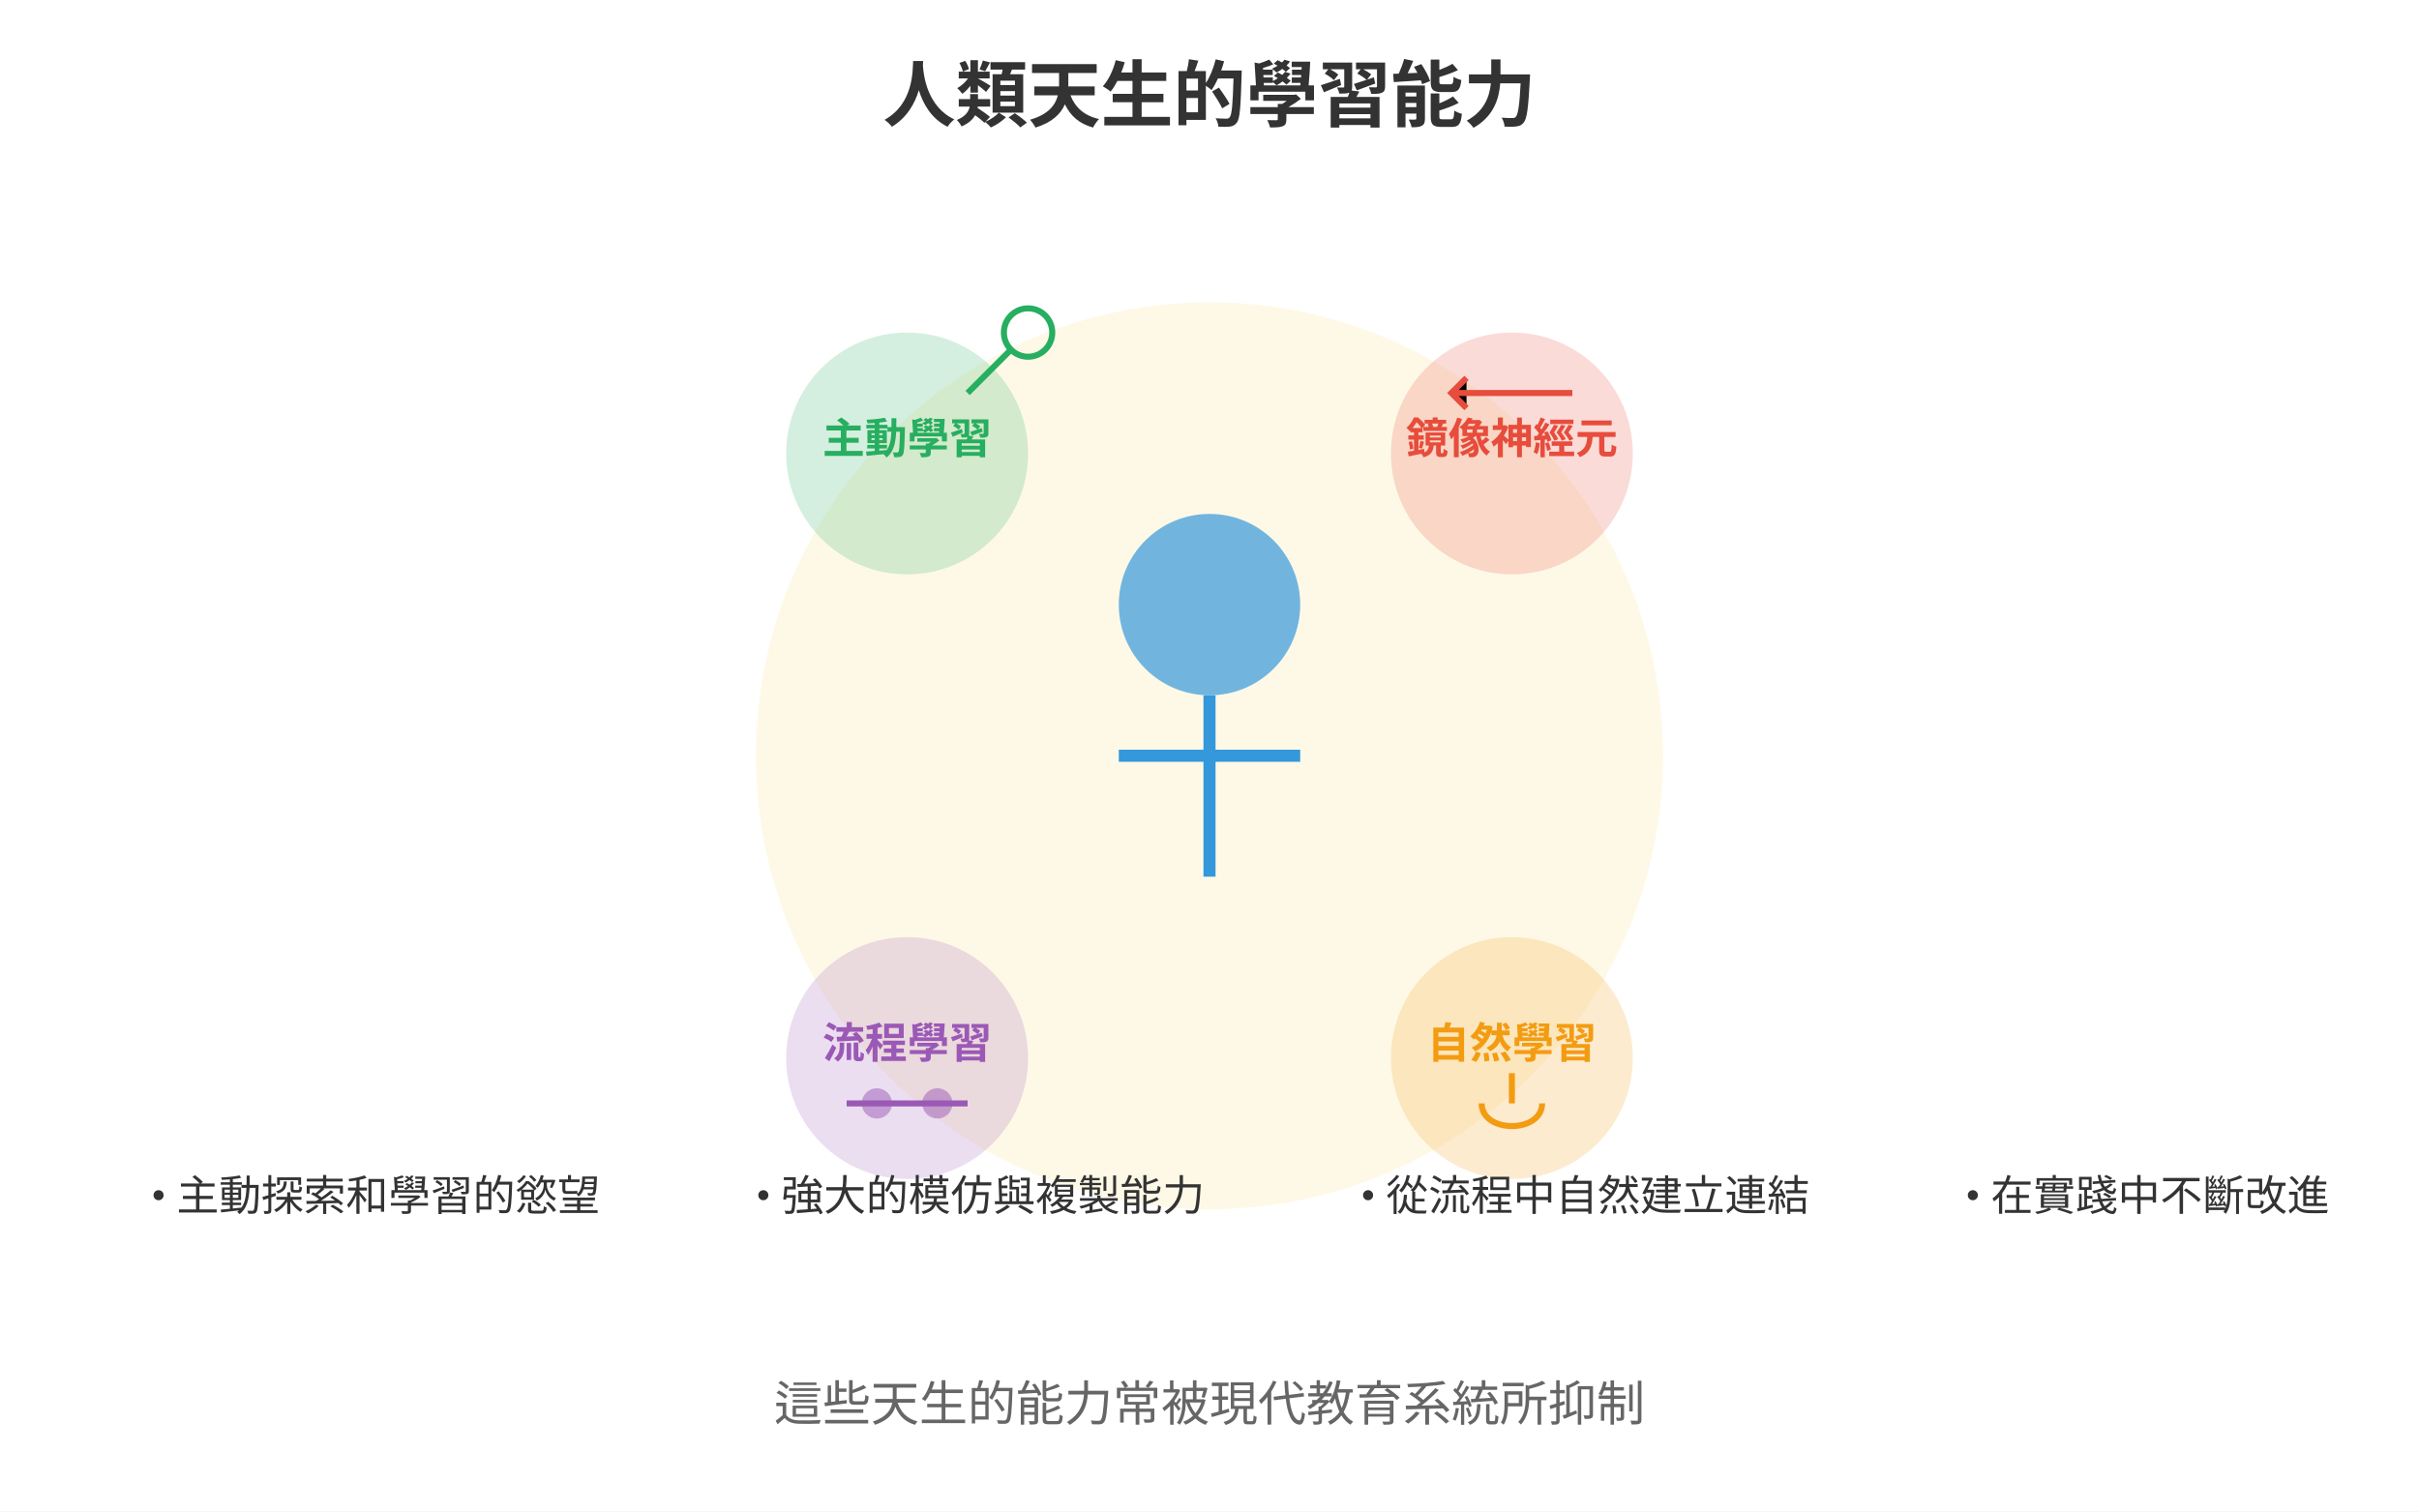
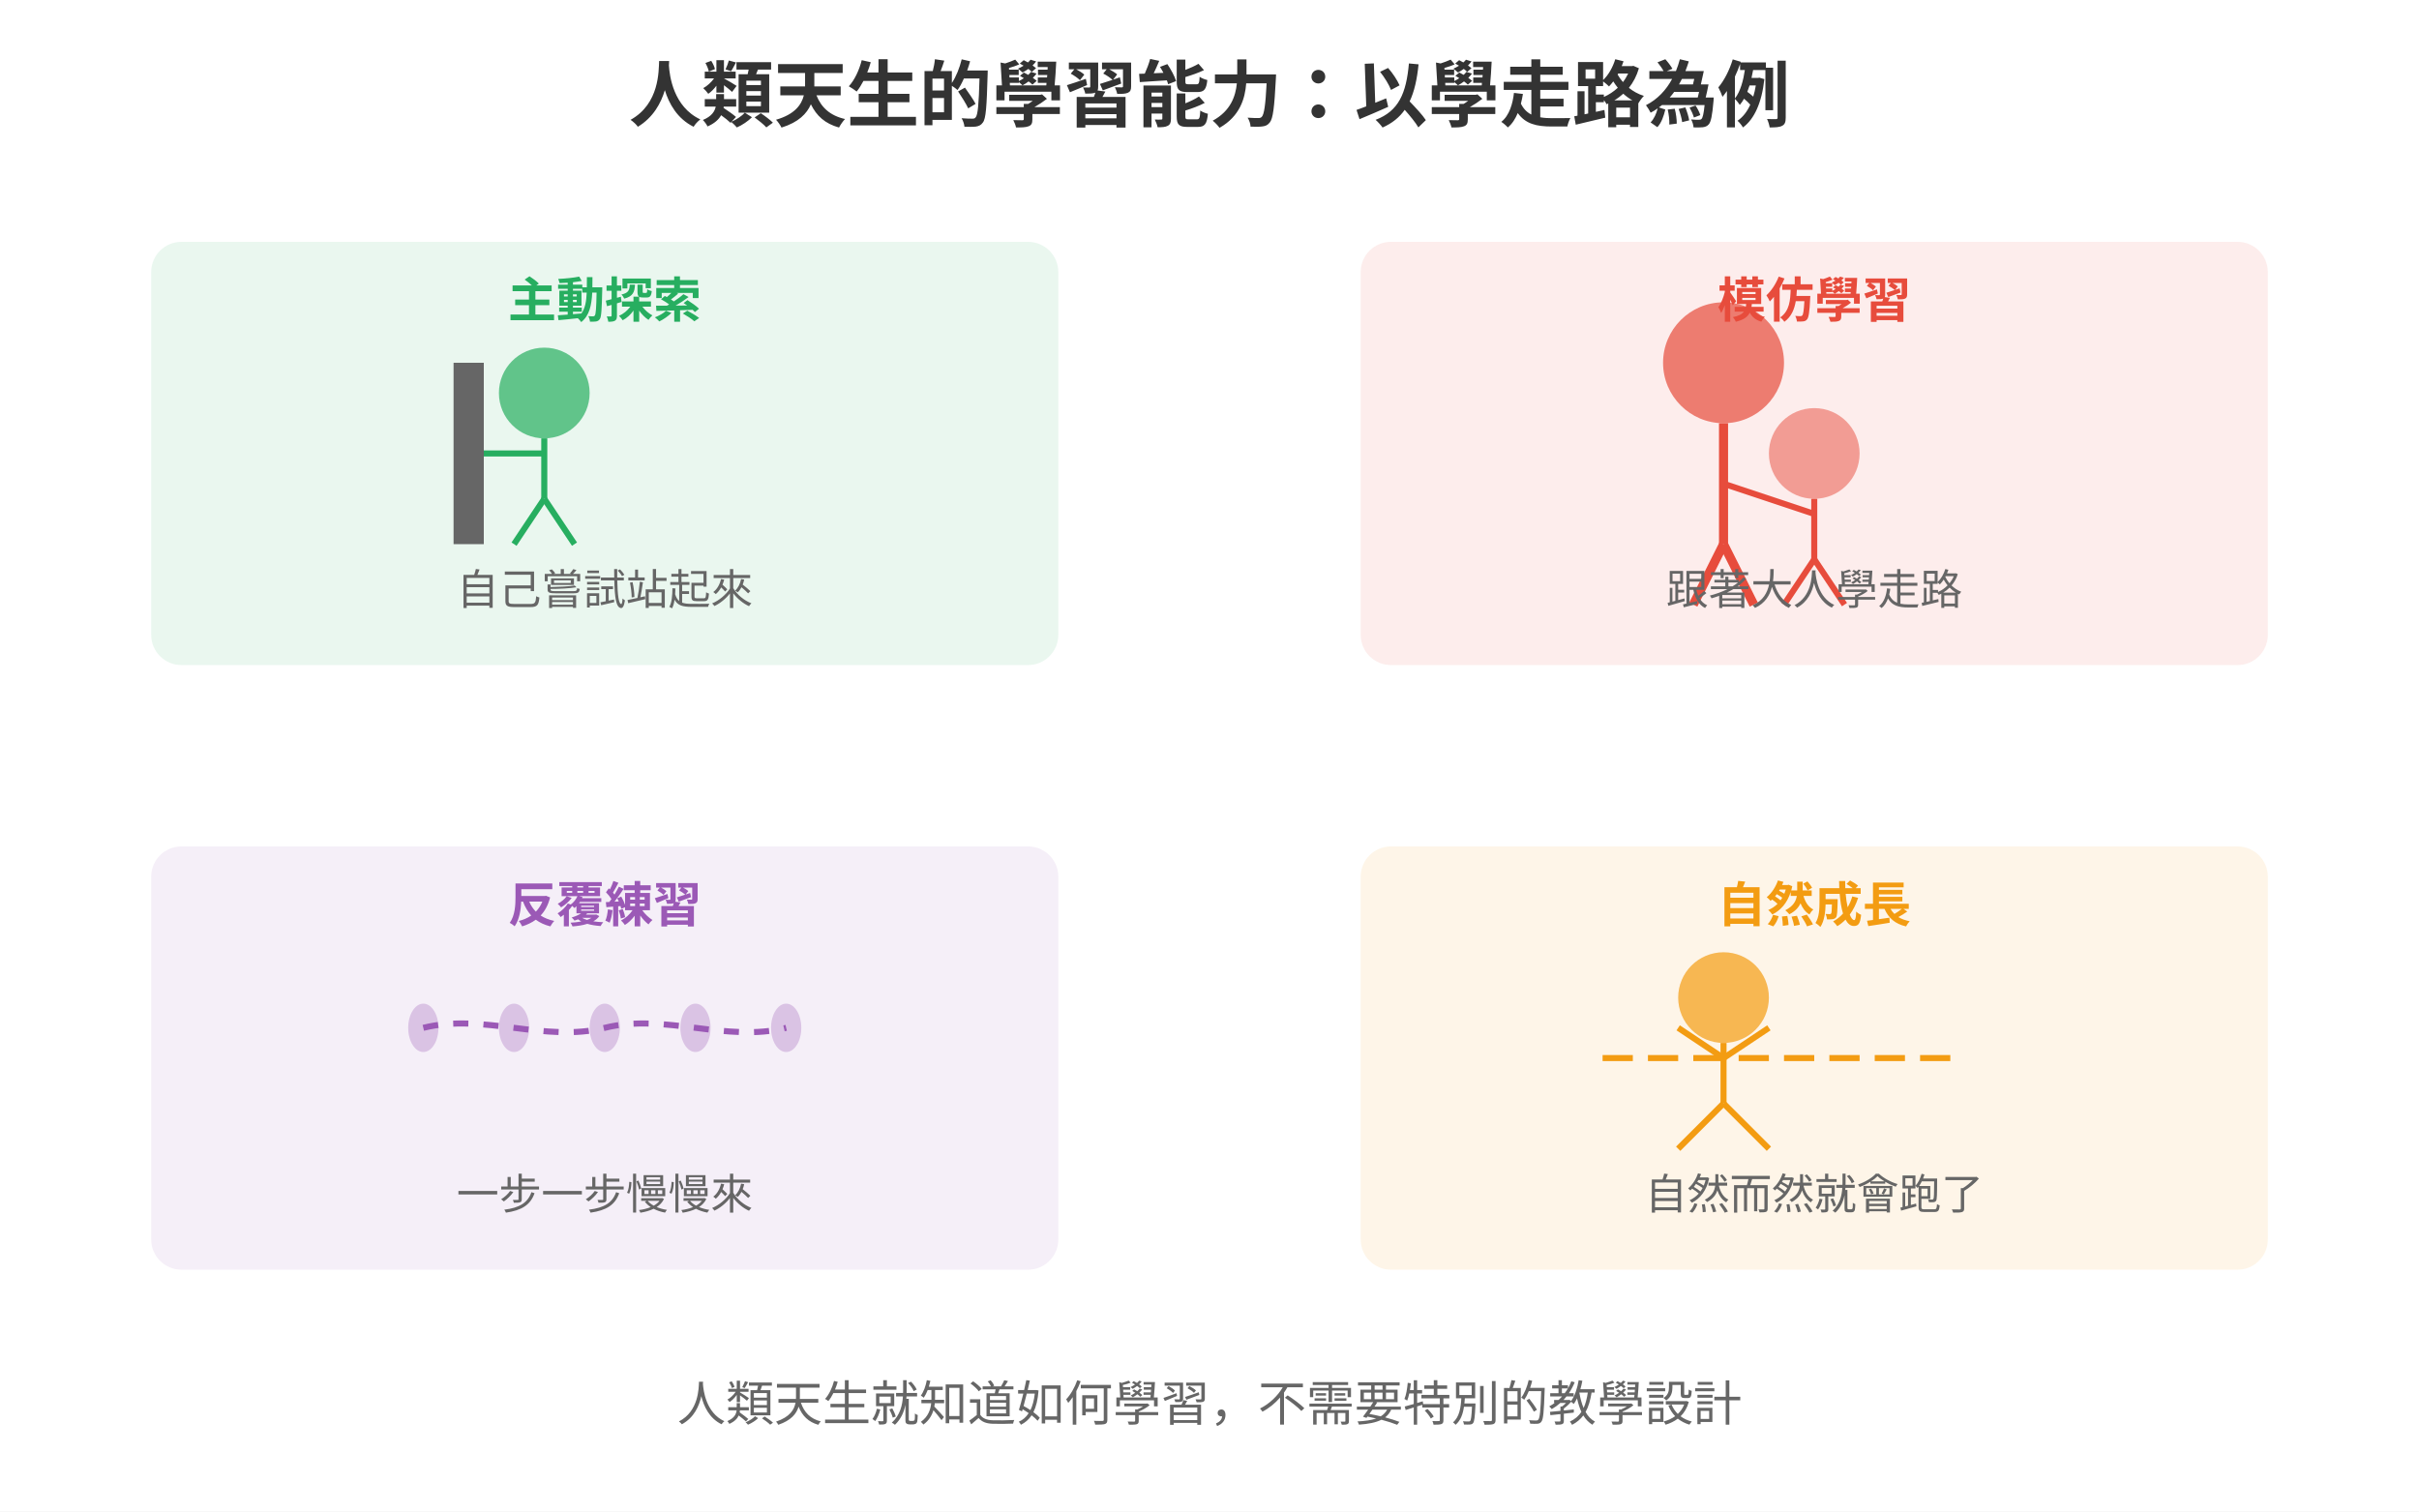
<svg xmlns="http://www.w3.org/2000/svg" width="800" height="500" viewBox="0 0 800 500">
  <rect width="800" height="500" fill="#ffffff" />
-   <text x="400" y="40" text-anchor="middle" font-size="24" font-weight="bold" fill="#333333">人類天生的學習能力</text>
-   <g transform="translate(400,250)">
-     <circle cx="0" cy="0" r="150" fill="#f1c40f" opacity="0.1" />
-     <g>
-       <circle cx="0" cy="-50" r="30" fill="#3498db" opacity="0.7" />
-       <path d="M0,-20 L0,40 M-30,0 L30,0" stroke="#3498db" stroke-width="4" />
+   <text x="400" y="40" text-anchor="middle" font-size="24" font-weight="bold" fill="#333333">人類天生的學習能力：以學走路為例</text>
+   <g transform="translate(200,150)">
+     <rect x="-150" y="-70" width="300" height="140" rx="10" fill="#27ae60" opacity="0.1" />
+     <text x="0" y="-45" text-anchor="middle" font-size="16" font-weight="bold" fill="#27ae60">主動探索</text>
+     <g transform="translate(0,0)">
+       <rect x="-50" y="-30" width="10" height="60" fill="#666" />
+       <circle cx="-20" cy="-20" r="15" fill="#27ae60" opacity="0.7" />
+       <line x1="-20" y1="-5" x2="-20" y2="15" stroke="#27ae60" stroke-width="2" />
+       <line x1="-20" y1="15" x2="-30" y2="30" stroke="#27ae60" stroke-width="2" />
+       <line x1="-20" y1="15" x2="-10" y2="30" stroke="#27ae60" stroke-width="2" />
+       <line x1="-20" y1="0" x2="-40" y2="0" stroke="#27ae60" stroke-width="2" />
    </g>
-     <g transform="translate(-100,-100)">
-       <circle cx="0" cy="0" r="40" fill="#27ae60" opacity="0.2" />
-       <text x="0" y="0" text-anchor="middle" font-size="14" font-weight="bold" fill="#27ae60">主動學習</text>
-       <path d="M20,-20 L35,-35" stroke="#27ae60" stroke-width="2" />
-       <circle cx="40" cy="-40" r="8" fill="none" stroke="#27ae60" stroke-width="2" />
+     <text x="0" y="50" text-anchor="middle" font-size="14" fill="#666">自己嘗試站起來</text>
+   </g>
+   <g transform="translate(600,150)">
+     <rect x="-150" y="-70" width="300" height="140" rx="10" fill="#e74c3c" opacity="0.1" />
+     <text x="0" y="-45" text-anchor="middle" font-size="16" font-weight="bold" fill="#e74c3c">模仿學習</text>
+     <g transform="translate(-30,0)">
+       <circle cx="0" cy="-30" r="20" fill="#e74c3c" opacity="0.7" />
+       <line x1="0" y1="-10" x2="0" y2="30" stroke="#e74c3c" stroke-width="3" />
+       <line x1="0" y1="30" x2="-10" y2="50" stroke="#e74c3c" stroke-width="3" />
+       <line x1="0" y1="30" x2="10" y2="50" stroke="#e74c3c" stroke-width="3" />
+       <circle cx="30" cy="0" r="15" fill="#e74c3c" opacity="0.5" />
+       <line x1="30" y1="15" x2="30" y2="35" stroke="#e74c3c" stroke-width="2" />
+       <line x1="30" y1="35" x2="20" y2="50" stroke="#e74c3c" stroke-width="2" />
+       <line x1="30" y1="35" x2="40" y2="50" stroke="#e74c3c" stroke-width="2" />
+       <line x1="0" y1="10" x2="30" y2="20" stroke="#e74c3c" stroke-width="2" />
    </g>
-     <g transform="translate(100,-100)">
-       <circle cx="0" cy="0" r="40" fill="#e74c3c" opacity="0.2" />
-       <text x="0" y="0" text-anchor="middle" font-size="14" font-weight="bold" fill="#e74c3c">鏡像神經元</text>
-       <path d="M-20,-20 L20,-20 M-15,-15 L-20,-20 L-15,-25" stroke="#e74c3c" stroke-width="2" />
+     <text x="0" y="50" text-anchor="middle" font-size="14" fill="#666">跟著大人學走路</text>
+   </g>
+   <g transform="translate(200,350)">
+     <rect x="-150" y="-70" width="300" height="140" rx="10" fill="#9b59b6" opacity="0.1" />
+     <text x="0" y="-45" text-anchor="middle" font-size="16" font-weight="bold" fill="#9b59b6">反覆練習</text>
+     <g transform="translate(-60,-10)">
+       <path d="M0,0 C20,-5 40,5 60,0 C80,-5 100,5 120,0" stroke="#9b59b6" stroke-width="2" stroke-dasharray="5,5" fill="none" />
+       <g transform="translate(0,0)">
+         <ellipse cx="0" cy="0" rx="5" ry="8" fill="#9b59b6" opacity="0.3" />
+       </g>
+       <g transform="translate(30,0)">
+         <ellipse cx="0" cy="0" rx="5" ry="8" fill="#9b59b6" opacity="0.3" />
+       </g>
+       <g transform="translate(60,0)">
+         <ellipse cx="0" cy="0" rx="5" ry="8" fill="#9b59b6" opacity="0.3" />
+       </g>
+       <g transform="translate(90,0)">
+         <ellipse cx="0" cy="0" rx="5" ry="8" fill="#9b59b6" opacity="0.3" />
+       </g>
+       <g transform="translate(120,0)">
+         <ellipse cx="0" cy="0" rx="5" ry="8" fill="#9b59b6" opacity="0.3" />
+       </g>
    </g>
-     <g transform="translate(-100,100)">
-       <circle cx="0" cy="0" r="40" fill="#9b59b6" opacity="0.2" />
-       <text x="0" y="0" text-anchor="middle" font-size="14" font-weight="bold" fill="#9b59b6">流程學習</text>
-       <path d="M-20,15 L20,15" stroke="#9b59b6" stroke-width="2" />
-       <circle cx="-10" cy="15" r="5" fill="#9b59b6" opacity="0.5" />
-       <circle cx="10" cy="15" r="5" fill="#9b59b6" opacity="0.5" />
+     <text x="0" y="50" text-anchor="middle" font-size="14" fill="#666">一步一步慢慢來</text>
+   </g>
+   <g transform="translate(600,350)">
+     <rect x="-150" y="-70" width="300" height="140" rx="10" fill="#f39c12" opacity="0.1" />
+     <text x="0" y="-45" text-anchor="middle" font-size="16" font-weight="bold" fill="#f39c12">自然成長</text>
+     <g transform="translate(-30,0)">
+       <g transform="translate(0,0)">
+         <circle cx="0" cy="-20" r="15" fill="#f39c12" opacity="0.7" />
+         <line x1="0" y1="-5" x2="0" y2="15" stroke="#f39c12" stroke-width="2" />
+         <line x1="0" y1="15" x2="-15" y2="30" stroke="#f39c12" stroke-width="2" />
+         <line x1="0" y1="15" x2="15" y2="30" stroke="#f39c12" stroke-width="2" />
+         <line x1="0" y1="0" x2="-15" y2="-10" stroke="#f39c12" stroke-width="2" />
+         <line x1="0" y1="0" x2="15" y2="-10" stroke="#f39c12" stroke-width="2" />
+       </g>
+       <path d="M-40,0 L80,0" stroke="#f39c12" stroke-width="2" stroke-dasharray="10,5" />
    </g>
-     <g transform="translate(100,100)">
-       <circle cx="0" cy="0" r="40" fill="#f39c12" opacity="0.2" />
-       <text x="0" y="0" text-anchor="middle" font-size="14" font-weight="bold" fill="#f39c12">自然學習</text>
-       <path d="M-10,15 C-10,25 10,25 10,15" stroke="#f39c12" stroke-width="2" fill="none" />
-       <path d="M0,15 L0,5" stroke="#f39c12" stroke-width="2" />
-     </g>
-   </g>
-   <g transform="translate(50,400)">
-     <text font-size="14" fill="#333">
-       <tspan x="0" dy="0">• 主動探索和學習的慾望</tspan>
-       <tspan x="200" dy="0">• 強大的模仿與複製能力</tspan>
-       <tspan x="400" dy="0">• 從流程中自然建立連結</tspan>
-       <tspan x="600" dy="0">• 在實踐中不斷改進</tspan>
-     </text>
+     <text x="0" y="50" text-anchor="middle" font-size="14" fill="#666">自然而然就會跑了</text>
  </g>
  <text x="400" y="470" text-anchor="middle" font-size="16" fill="#666">
-         這些天生的能力常被現代教育系統所抑制
+         人類天生就知道如何學習，不需要特別的教學設計
    </text>
</svg>
